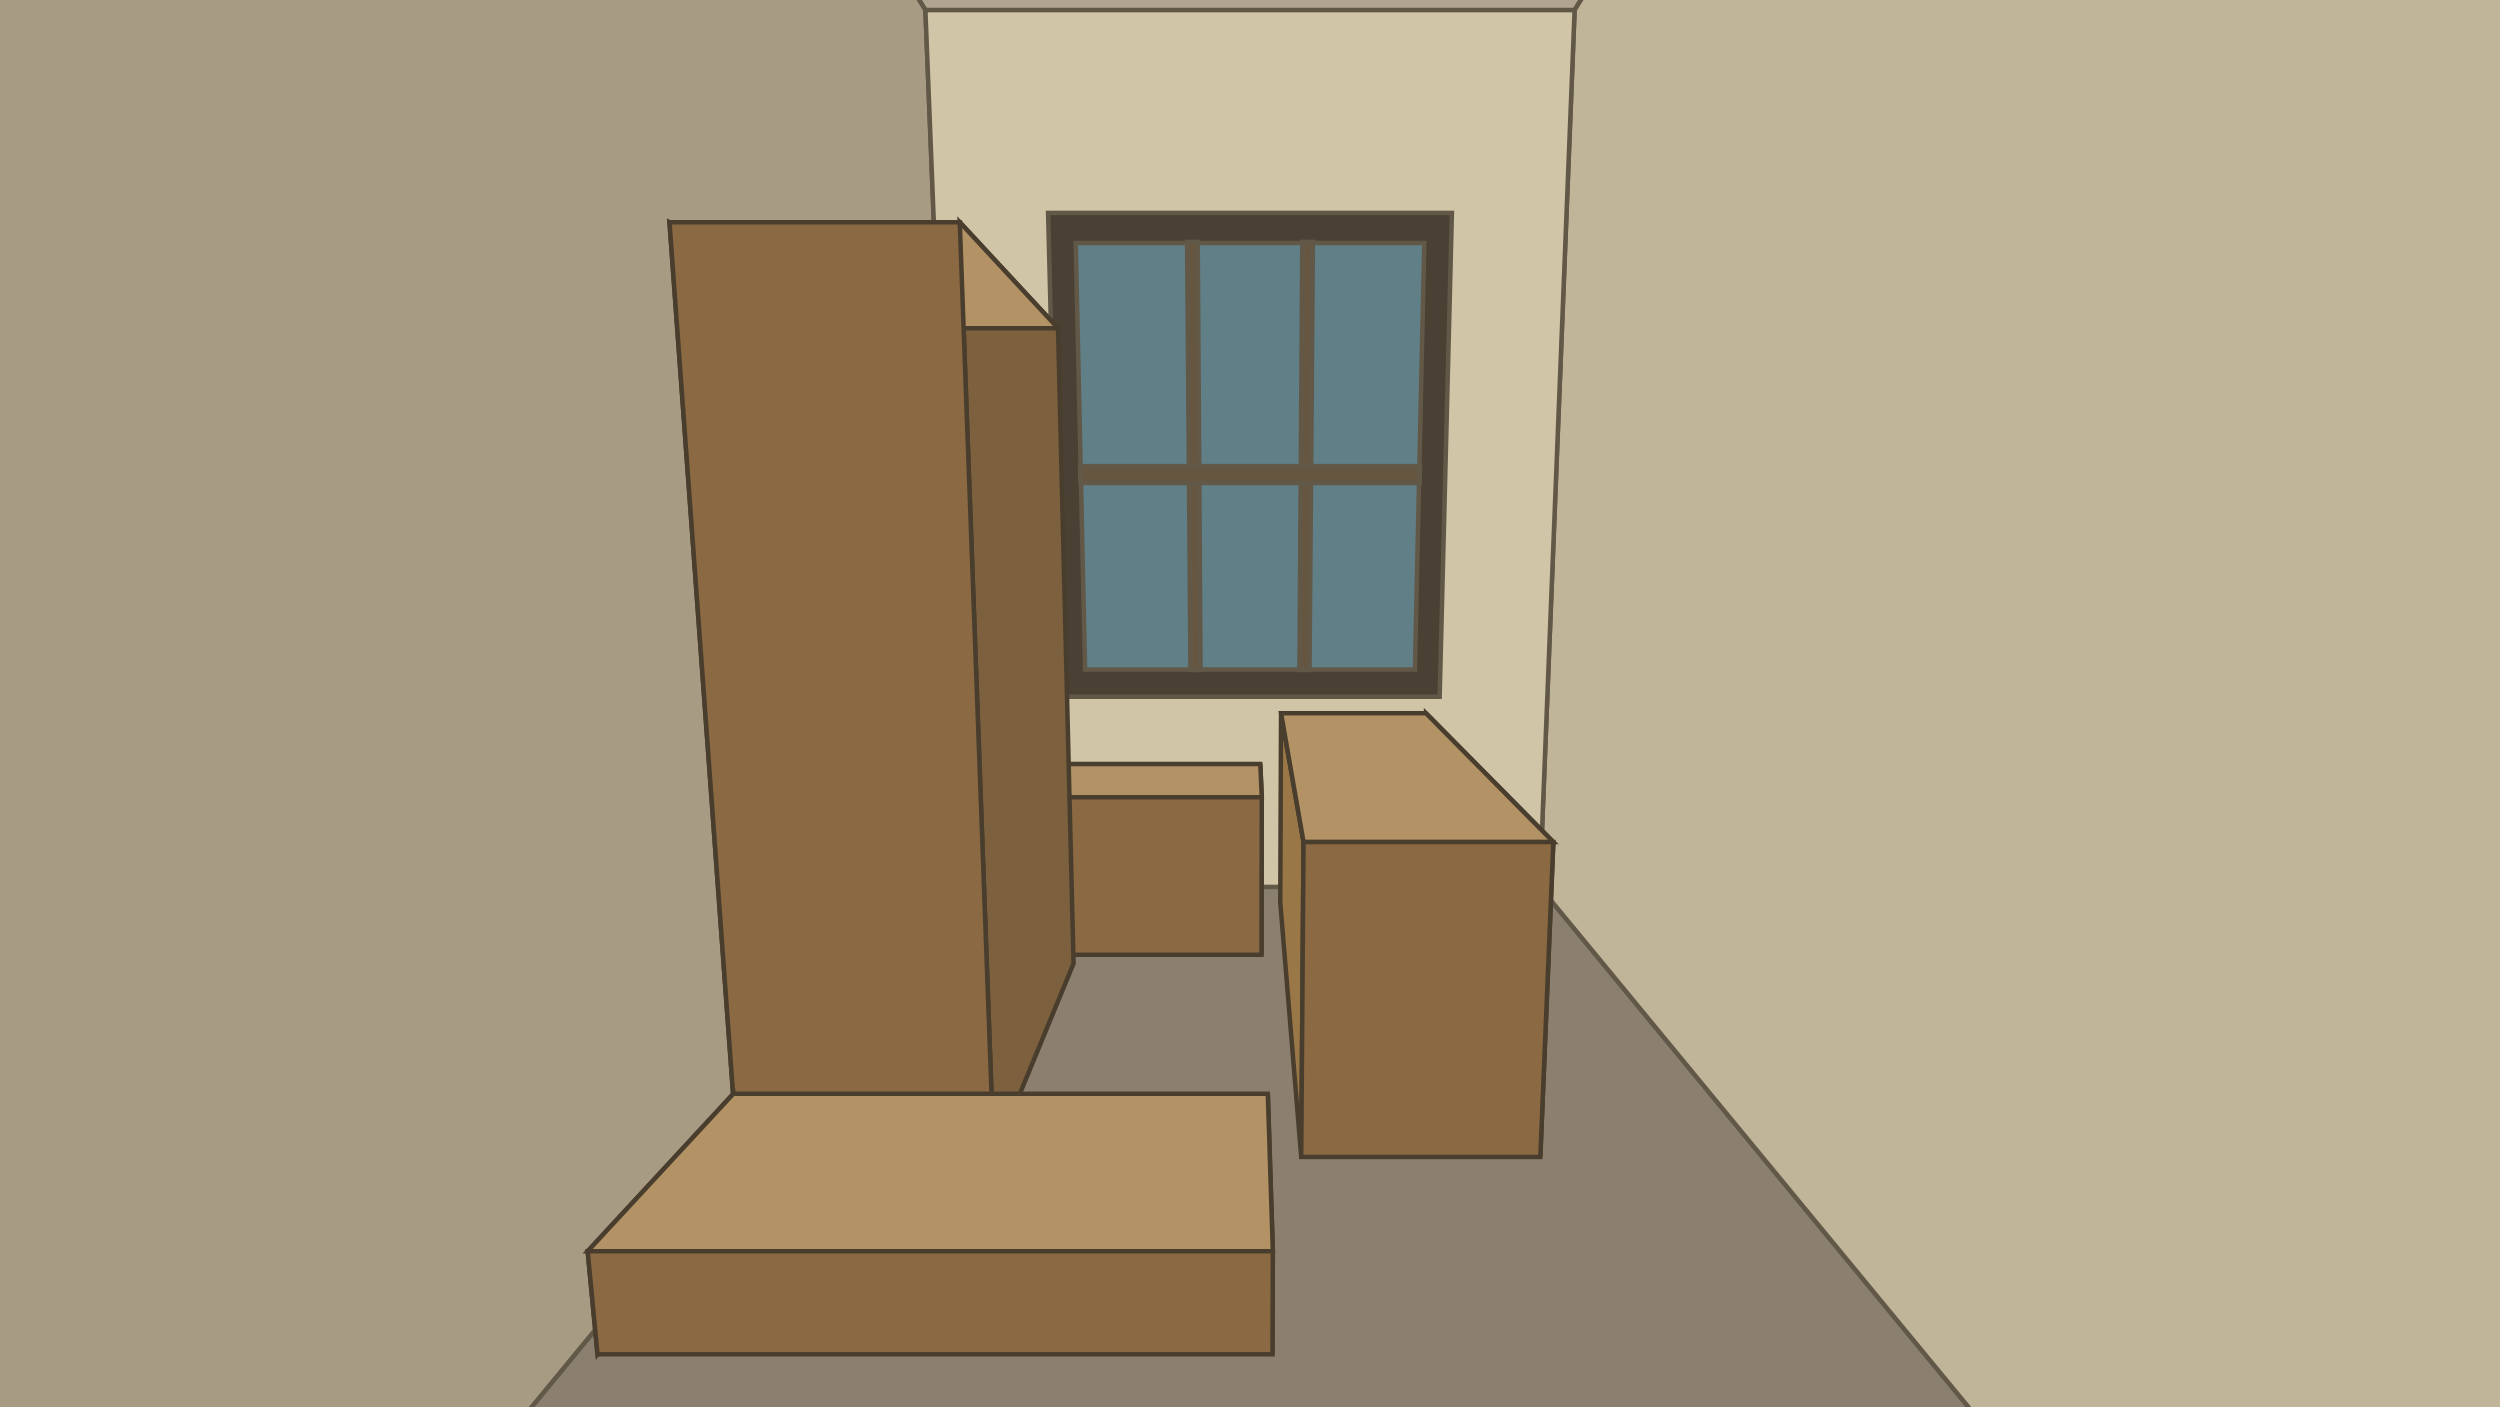
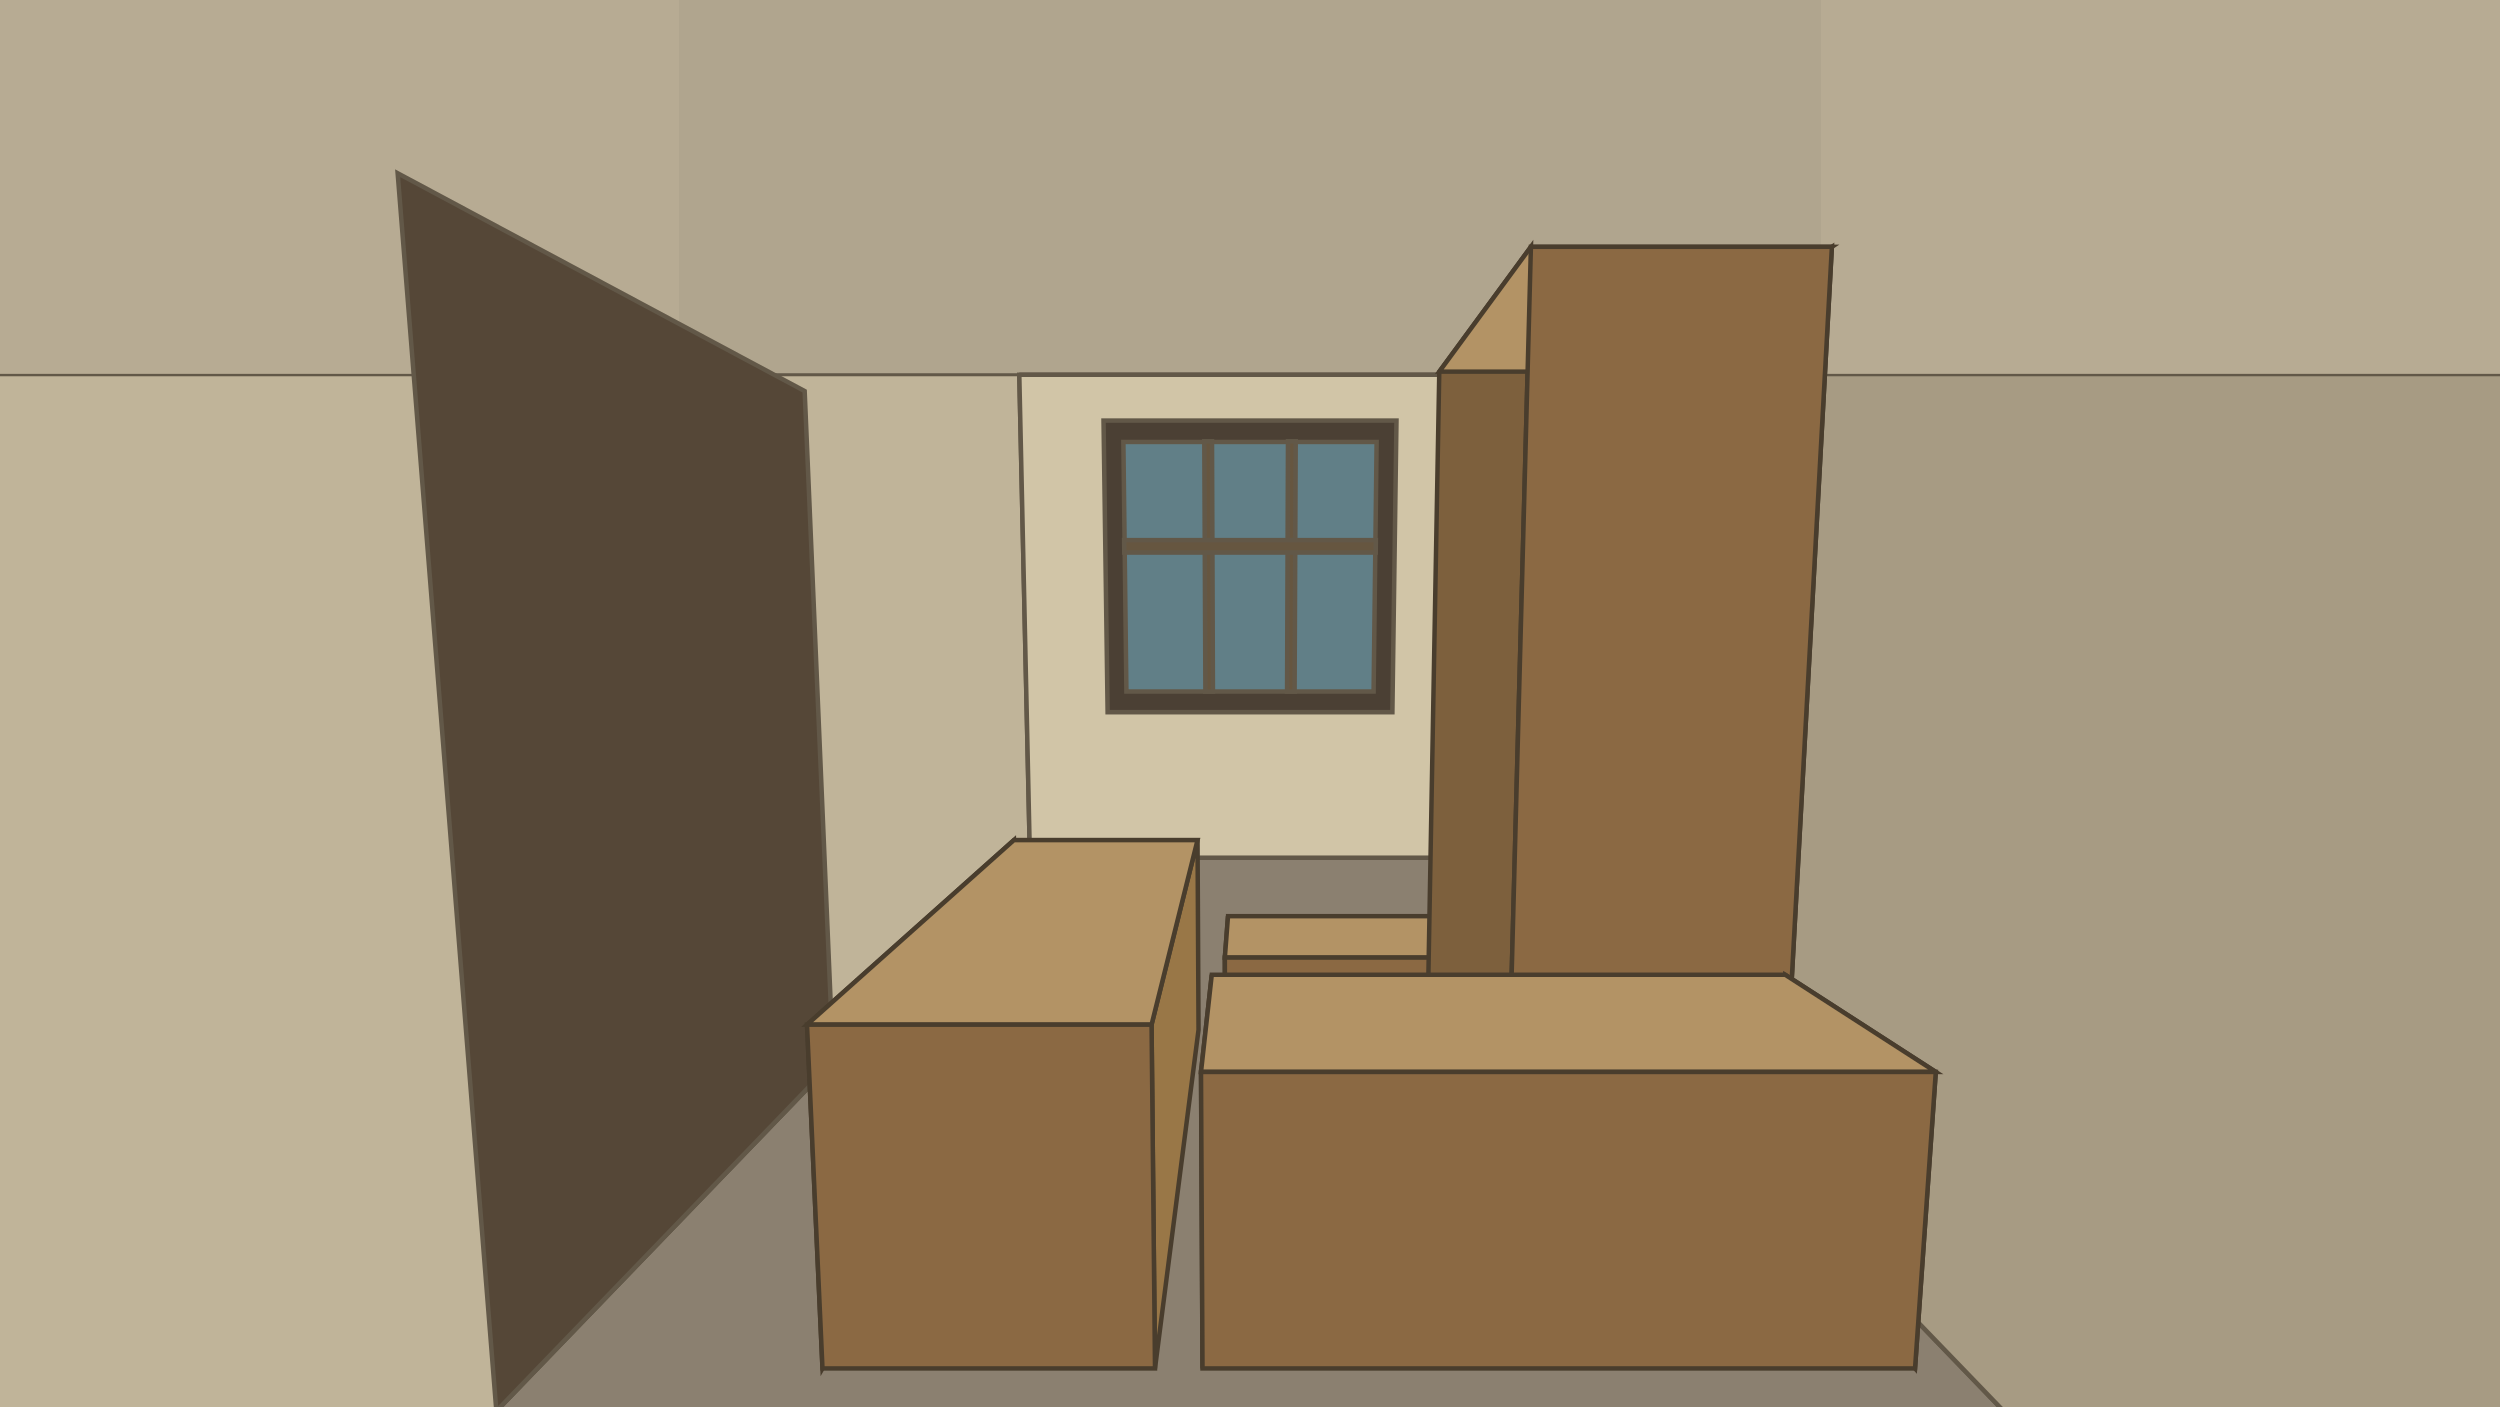
<svg xmlns="http://www.w3.org/2000/svg" width="1672" height="941">
  <rect width="1672" height="941" fill="#b7ab93" />
-   <path d="M2143.57 1944.638L-471.57 1944.638L642.203 593.158L1029.797 593.158Z" fill="#8b8070" stroke="#625848" stroke-width="3" />
-   <path d="M5575.941 -7310.75L-3903.941 -7310.75L618.903 6.76L1053.097 6.76Z" fill="#b0a58e" stroke="#625848" stroke-width="3" />
-   <path d="M2143.57 1944.638L1029.797 593.158L1053.097 6.76L5575.941 -7310.75Z" fill="#c0b499" stroke="#625848" stroke-width="3" />
-   <path d="M-471.57 1944.638L642.203 593.158L618.903 6.76L-3903.941 -7310.75Z" fill="#a79b83" stroke="#625848" stroke-width="3" />
-   <path d="M1029.797 593.158L642.203 593.158L618.903 6.76L1053.097 6.76Z" fill="#d1c5a7" stroke="#625848" stroke-width="3" />
-   <path d="M962.843 466.011L709.157 466.011L700.954 142.384L971.046 142.384Z" fill="#4b4034" stroke="#625848" stroke-width="3" />
-   <path d="M946.282 447.757L725.718 447.757L719.456 162.545L952.544 162.545Z" fill="#617f87" stroke="#625848" stroke-width="3" />
-   <path d="M875.816 448.076L869.067 448.076L870.952 161.809L878.085 161.809Z" fill="#665640" stroke="#625848" stroke-width="3" />
-   <path d="M802.933 448.076L796.184 448.076L793.915 161.809L801.048 161.809Z" fill="#665640" stroke="#625848" stroke-width="3" />
-   <path d="M949.43 323.031L722.57 323.031L722.321 311.739L949.679 311.739Z" fill="#665640" stroke="#625848" stroke-width="3" />
-   <path d="M842.747 603.618L843.707 638.564L843.875 533.195L842.876 510.958Z" fill="#7d603d" stroke="#493d2d" stroke-width="3" />
-   <path d="M640.33 603.618L612.491 638.564L607.617 533.195L636.604 510.958Z" fill="#997747" stroke="#493d2d" stroke-width="3" />
-   <path d="M842.876 510.958L636.604 510.958L607.617 533.195L843.875 533.195Z" fill="#b39365" stroke="#493d2d" stroke-width="3" />
-   <path d="M843.707 638.564L612.491 638.564L607.617 533.195L843.875 533.195Z" fill="#8b6943" stroke="#493d2d" stroke-width="3" />
-   <path d="M950.703 603.618L1030.166 773.776L1038.874 563.144L953.687 477.004Z" fill="#7d603d" stroke="#493d2d" stroke-width="3" />
-   <path d="M856.242 603.618L870.265 773.776L871.801 563.144L856.768 477.004Z" fill="#997747" stroke="#493d2d" stroke-width="3" />
-   <path d="M953.687 477.004L856.768 477.004L871.801 563.144L1038.874 563.144Z" fill="#b39365" stroke="#493d2d" stroke-width="3" />
-   <path d="M717.993 644.385L664.677 773.776L641.873 148.614L707.604 219.512Z" fill="#7d603d" stroke="#493d2d" stroke-width="3" />
-   <path d="M599.986 644.385L493.354 773.776L447.745 148.614L579.209 219.512Z" fill="#997747" stroke="#493d2d" stroke-width="3" />
-   <path d="M707.604 219.512L579.209 219.512L447.745 148.614L641.873 148.614Z" fill="#b39365" stroke="#493d2d" stroke-width="3" />
-   <path d="M1030.166 773.776L870.265 773.776L871.801 563.144L1038.874 563.144Z" fill="#8b6943" stroke="#493d2d" stroke-width="3" />
-   <path d="M664.677 773.776L493.354 773.776L447.745 148.614L641.873 148.614Z" fill="#8b6943" stroke="#493d2d" stroke-width="3" />
-   <path d="M847.776 786.688L851.047 905.768L851.275 836.814L847.915 731.498Z" fill="#7d603d" stroke="#493d2d" stroke-width="3" />
-   <path d="M494.489 786.688L399.624 905.768L393.033 836.814L490.465 731.498Z" fill="#997747" stroke="#493d2d" stroke-width="3" />
-   <path d="M847.915 731.498L490.465 731.498L393.033 836.814L851.275 836.814Z" fill="#b39365" stroke="#493d2d" stroke-width="3" />
-   <path d="M851.047 905.768L399.624 905.768L393.033 836.814L851.275 836.814Z" fill="#8b6943" stroke="#493d2d" stroke-width="3" />
+   <path d="M-2256.85 3628.556L3928.85 3628.556L983.188 573.635L688.812 573.635Z" fill="#8b8070" stroke="#625848" stroke-width="3" />
+   <path d="M-94629.956 -104973.5L96301.956 -104973.5L990.293 250.649L681.707 250.649Z" fill="#b0a58e" stroke="#625848" stroke-width="3" />
+   <path d="M-2256.85 3628.556L688.812 573.635L681.707 250.649L-94629.956 -104973.5Z" fill="#c0b499" stroke="#625848" stroke-width="3" />
+   <path d="M3928.85 3628.556L983.188 573.635L990.293 250.649L96301.956 -104973.5Z" fill="#a79b83" stroke="#625848" stroke-width="3" />
+   <path d="M688.812 573.635L983.188 573.635L990.293 250.649L681.707 250.649Z" fill="#d1c5a7" stroke="#625848" stroke-width="3" />
+   <path d="M740.769 476.322L931.231 476.322L933.968 281.264L738.032 281.264Z" fill="#4b4034" stroke="#625848" stroke-width="3" />
+   <path d="M753.345 462.465L918.655 462.465L920.682 295.575L751.318 295.575Z" fill="#617f87" stroke="#625848" stroke-width="3" />
+   <path d="M806.161 462.61L811.219 462.61L810.608 295.129L805.427 295.129Z" fill="#665640" stroke="#625848" stroke-width="3" />
+   <path d="M860.781 462.61L865.839 462.61L866.573 295.129L861.392 295.129Z" fill="#665640" stroke="#625848" stroke-width="3" />
+   <path d="M751.923 369.535L920.077 369.535L920.178 361.231L751.822 361.231Z" fill="#665640" stroke="#625848" stroke-width="3" />
+   <path d="M331.956 943.728L557.24 710.087L538.165 261.565L265.941 115.85Z" fill="#554737" stroke="#625848" stroke-width="3" />
+   <path d="M1180.808 778.586L1090.395 684.819L1106.187 276.364L1210.474 220.542Z" fill="#554737" stroke="#625848" stroke-width="3" />
+   <path d="M819.284 681.031L821.383 648.381L821.304 612.732L819.181 640.433Z" fill="#7d603d" stroke="#493d2d" stroke-width="3" />
+   <path d="M1070.026 681.031L1040.643 648.381L1041.746 612.732L1071.469 640.433Z" fill="#997747" stroke="#493d2d" stroke-width="3" />
+   <path d="M819.181 640.433L1071.469 640.433L1041.746 612.732L821.304 612.732Z" fill="#b39365" stroke="#493d2d" stroke-width="3" />
+   <path d="M819.284 681.031L1070.026 681.031L1071.469 640.433L819.181 640.433Z" fill="#8b6943" stroke="#493d2d" stroke-width="3" />
+   <path d="M1007.042 801.101L954.718 684.819L962.589 248.564L1023.872 165.091Z" fill="#7d603d" stroke="#493d2d" stroke-width="3" />
+   <path d="M1190.302 801.101L1081.915 684.819L1098.219 248.564L1225.164 165.091Z" fill="#997747" stroke="#493d2d" stroke-width="3" />
+   <path d="M1023.872 165.091L1225.164 165.091L1098.219 248.564L962.589 248.564Z" fill="#b39365" stroke="#493d2d" stroke-width="3" />
+   <path d="M550.079 915.199L681.107 688.719L678.118 561.838L539.726 685.3Z" fill="#7d603d" stroke="#493d2d" stroke-width="3" />
+   <path d="M772.462 915.199L801.579 688.719L800.915 561.838L770.161 685.3Z" fill="#997747" stroke="#493d2d" stroke-width="3" />
+   <path d="M539.726 685.3L770.161 685.3L800.915 561.838L678.118 561.838Z" fill="#b39365" stroke="#493d2d" stroke-width="3" />
+   <path d="M1007.042 801.101L1190.302 801.101L1225.164 165.091L1023.872 165.091Z" fill="#8b6943" stroke="#493d2d" stroke-width="3" />
+   <path d="M804.231 915.199L811.042 809.25L810.433 651.925L803.239 716.91Z" fill="#7d603d" stroke="#493d2d" stroke-width="3" />
+   <path d="M1280.767 915.199L1185.418 809.25L1193.933 651.925L1294.656 716.91Z" fill="#997747" stroke="#493d2d" stroke-width="3" />
+   <path d="M803.239 716.91L1294.656 716.91L1193.933 651.925L810.433 651.925Z" fill="#b39365" stroke="#493d2d" stroke-width="3" />
+   <path d="M804.231 915.199L1280.767 915.199L1294.656 716.91L803.239 716.91Z" fill="#8b6943" stroke="#493d2d" stroke-width="3" />
+   <path d="M550.079 915.199L772.462 915.199L770.161 685.3L539.726 685.3Z" fill="#8b6943" stroke="#493d2d" stroke-width="3" />
</svg>
